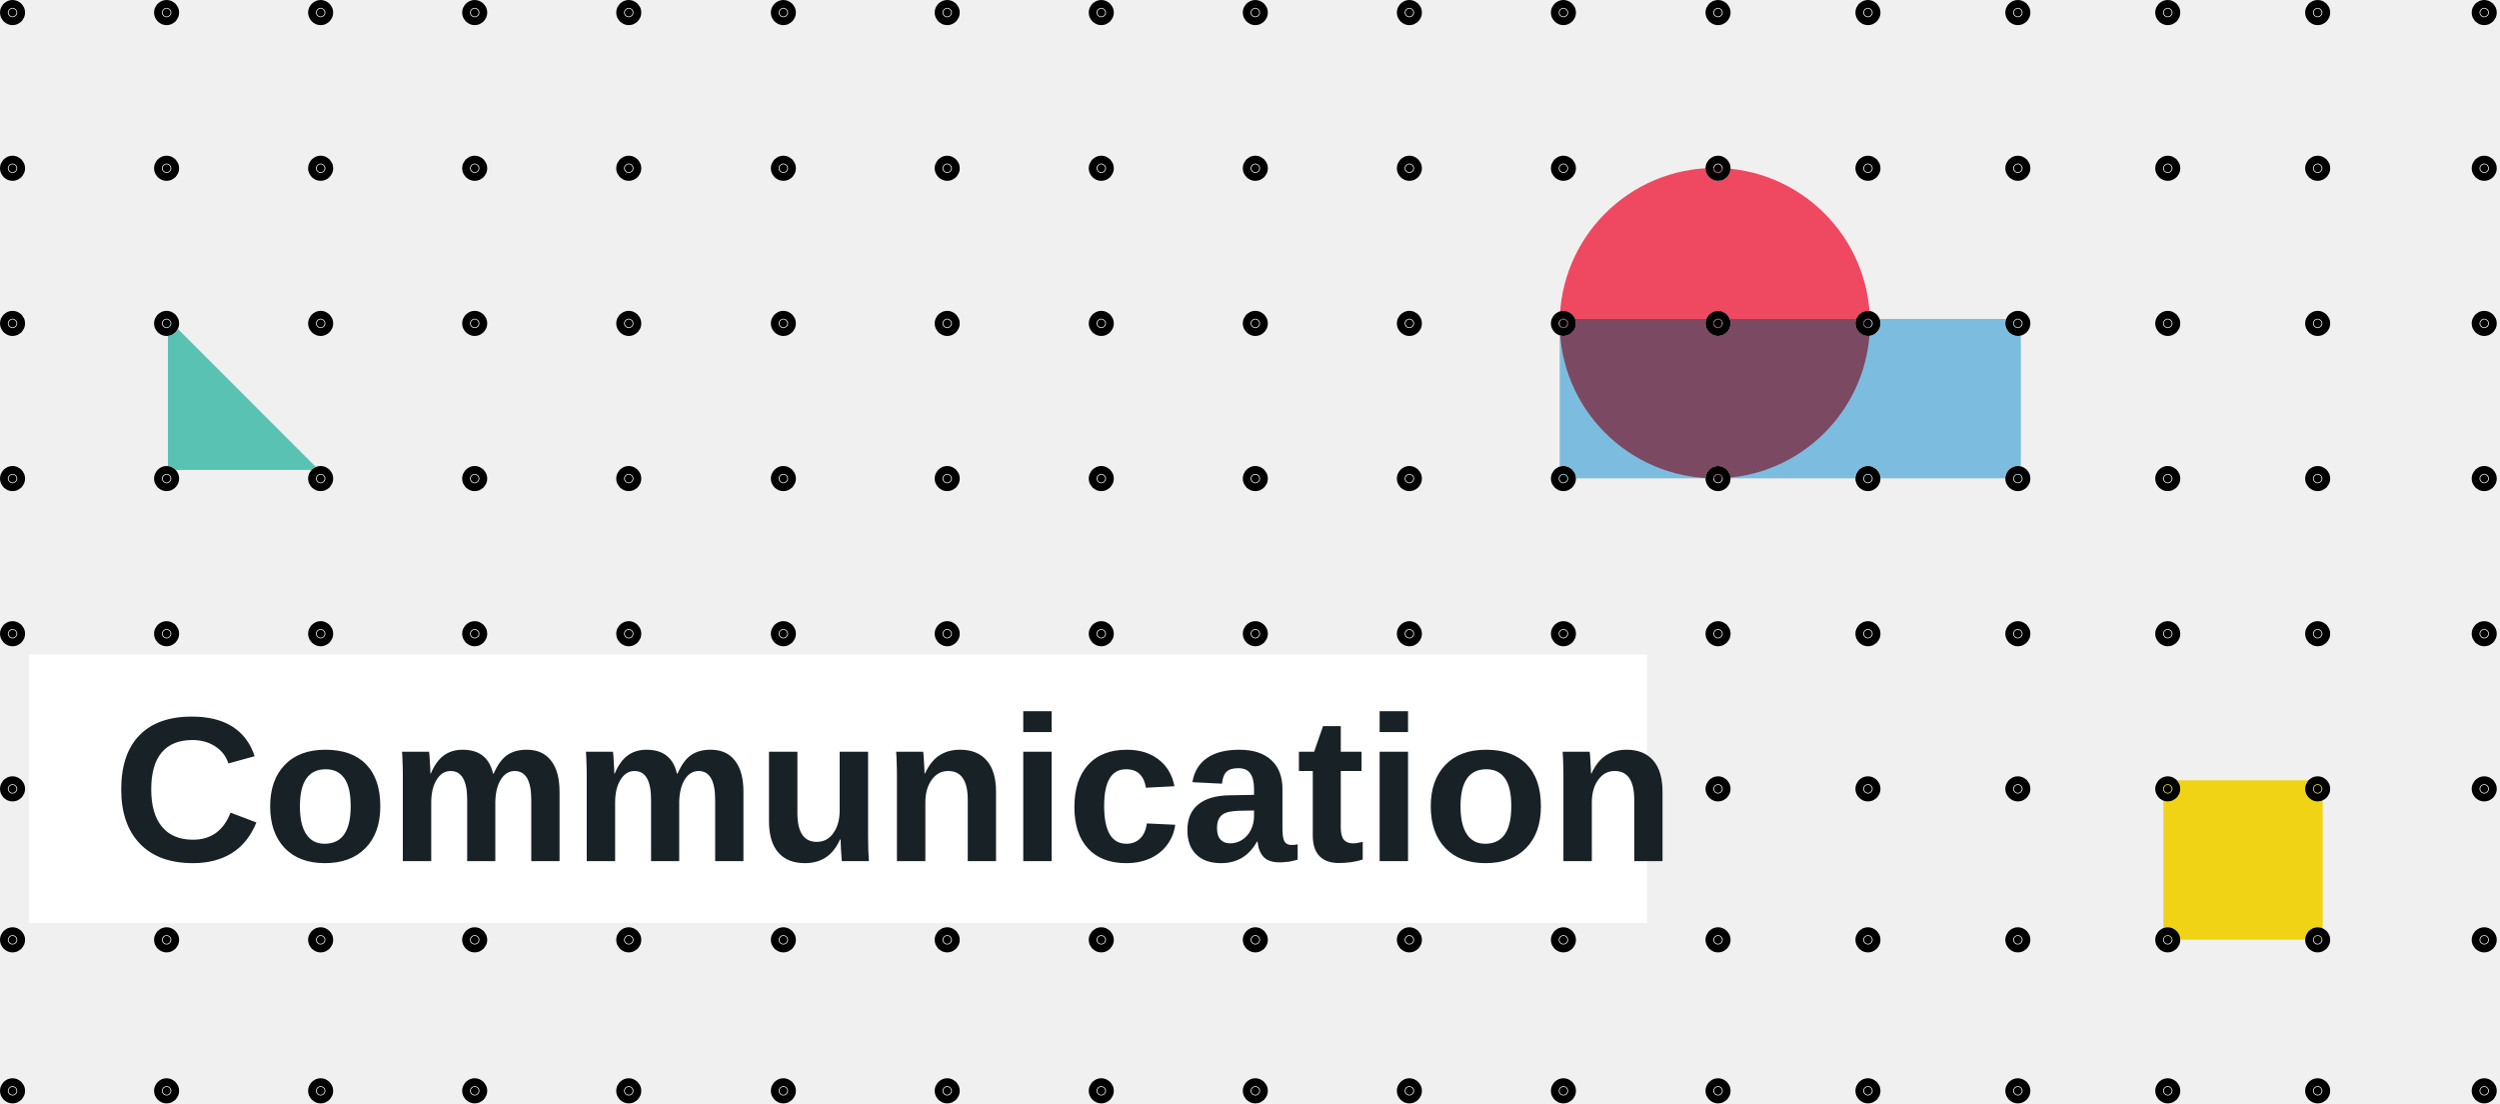
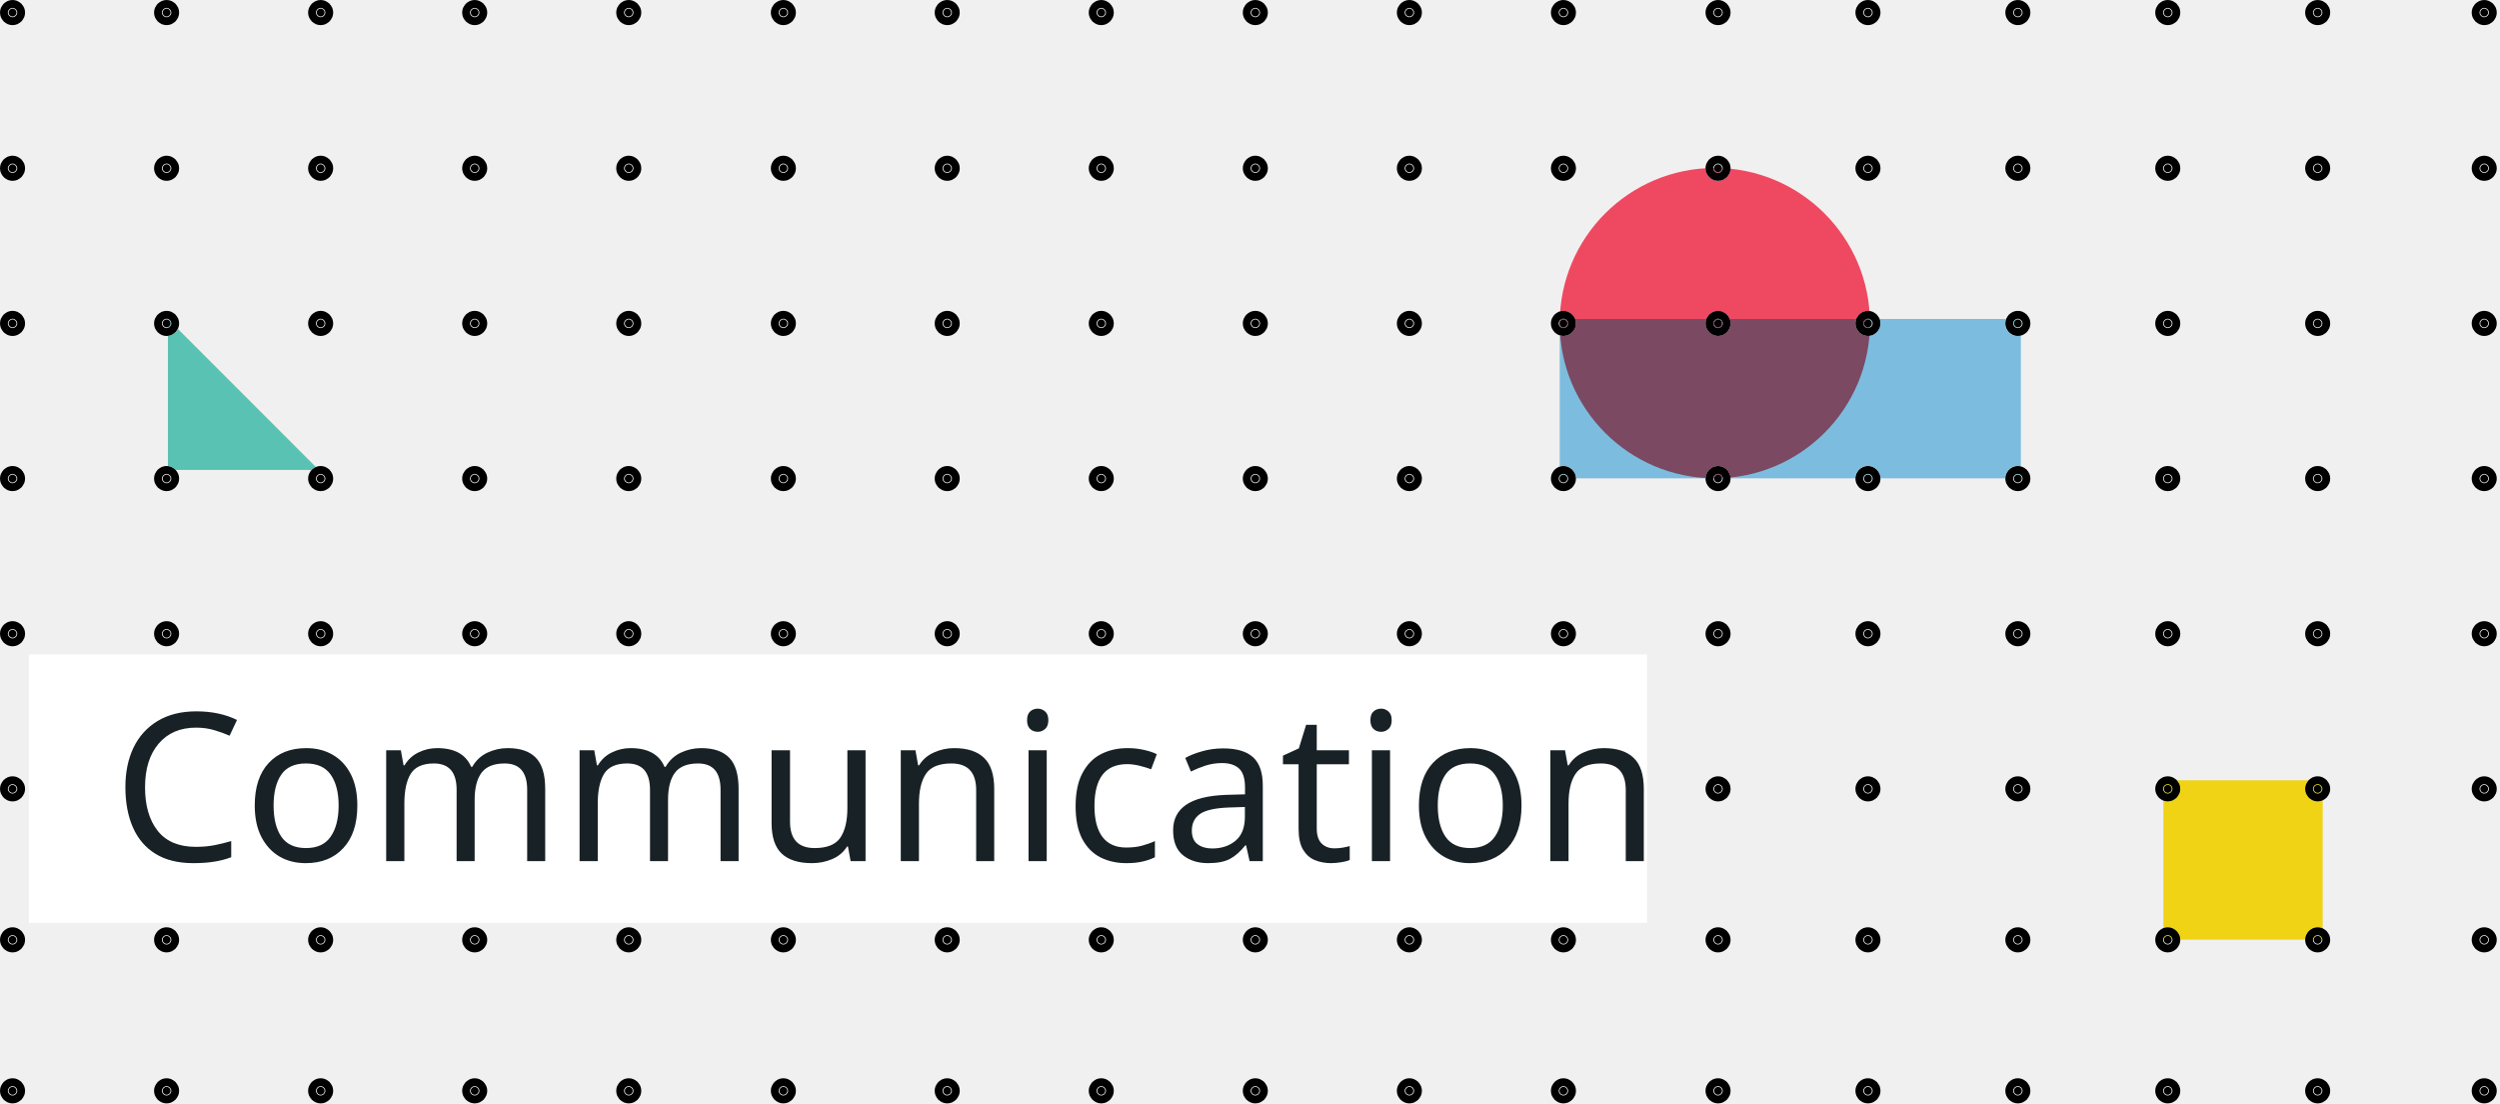
<svg xmlns="http://www.w3.org/2000/svg" width="290px" height="128px" viewBox="0 0 290 128" version="1.1">
  <defs />
  <g id="Page-1" stroke="none" stroke-width="1" fill="none" fill-rule="evenodd">
-     <g id="Work-Index/Work-Index-Masonry/Information-Copy-3" transform="translate(-953, -120)">
-       <g id="Communication-Banner" transform="translate(954, 121)">
+     <g id="communication-mobile">
+       <g id="Communication-Banner" transform="translate(1, 1)">
        <g id="Block" stroke="#000000" stroke-width="2" fill="#000000">
          <ellipse id="Oval" cx="89.907" cy="90.508" rx="0.455" ry="0.458" />
          <ellipse id="Oval" cx="89.907" cy="72.511" rx="0.455" ry="0.458" />
          <ellipse id="Oval" cx="89.907" cy="54.514" rx="0.455" ry="0.458" />
          <ellipse id="Oval" cx="89.907" cy="36.517" rx="0.455" ry="0.458" />
          <ellipse id="Oval" cx="89.907" cy="18.52" rx="0.455" ry="0.458" />
          <ellipse id="Oval" cx="89.907" cy="0.458" rx="0.455" ry="0.458" />
          <ellipse id="Oval" cx="71.965" cy="90.508" rx="0.455" ry="0.458" />
          <ellipse id="Oval" cx="71.965" cy="72.511" rx="0.455" ry="0.458" />
          <ellipse id="Oval" cx="71.965" cy="54.514" rx="0.455" ry="0.458" />
          <ellipse id="Oval" cx="71.965" cy="36.517" rx="0.455" ry="0.458" />
          <ellipse id="Oval" cx="71.965" cy="18.52" rx="0.455" ry="0.458" />
          <ellipse id="Oval" cx="71.965" cy="0.458" rx="0.455" ry="0.458" />
          <ellipse id="Oval" cx="54.087" cy="90.508" rx="0.455" ry="0.458" />
          <ellipse id="Oval" cx="54.087" cy="72.511" rx="0.455" ry="0.458" />
          <ellipse id="Oval" cx="54.087" cy="54.514" rx="0.455" ry="0.458" />
          <ellipse id="Oval" cx="54.087" cy="36.517" rx="0.455" ry="0.458" />
          <ellipse id="Oval" cx="54.087" cy="18.52" rx="0.455" ry="0.458" />
          <ellipse id="Oval" cx="54.087" cy="0.458" rx="0.455" ry="0.458" />
          <ellipse id="Oval" cx="36.21" cy="90.508" rx="0.455" ry="0.458" />
          <ellipse id="Oval" cx="36.21" cy="72.511" rx="0.455" ry="0.458" />
          <ellipse id="Oval" cx="36.21" cy="54.514" rx="0.455" ry="0.458" />
          <ellipse id="Oval" cx="36.21" cy="36.517" rx="0.455" ry="0.458" />
          <ellipse id="Oval" cx="36.21" cy="18.52" rx="0.455" ry="0.458" />
          <ellipse id="Oval" cx="36.21" cy="0.458" rx="0.455" ry="0.458" />
          <ellipse id="Oval" cx="18.332" cy="90.508" rx="0.455" ry="0.458" />
          <ellipse id="Oval" cx="18.332" cy="72.511" rx="0.455" ry="0.458" />
          <ellipse id="Oval" cx="18.332" cy="54.514" rx="0.455" ry="0.458" />
          <ellipse id="Oval" cx="18.332" cy="36.517" rx="0.455" ry="0.458" />
          <ellipse id="Oval" cx="18.332" cy="18.52" rx="0.455" ry="0.458" />
          <ellipse id="Oval" cx="18.332" cy="0.458" rx="0.455" ry="0.458" />
          <ellipse id="Oval" cx="0.455" cy="90.508" rx="0.455" ry="0.458" />
          <ellipse id="Oval" cx="0.455" cy="72.511" rx="0.455" ry="0.458" />
          <ellipse id="Oval" cx="0.455" cy="54.514" rx="0.455" ry="0.458" />
          <ellipse id="Oval" cx="0.455" cy="36.517" rx="0.455" ry="0.458" />
          <ellipse id="Oval" cx="0.455" cy="18.52" rx="0.455" ry="0.458" />
          <ellipse id="Oval" cx="0.455" cy="0.458" rx="0.455" ry="0.458" />
          <ellipse id="Oval" cx="198.373" cy="90.508" rx="0.455" ry="0.458" />
          <ellipse id="Oval" cx="198.373" cy="72.511" rx="0.455" ry="0.458" />
          <ellipse id="Oval" cx="198.373" cy="54.514" rx="0.455" ry="0.458" />
          <ellipse id="Oval" cx="198.373" cy="36.517" rx="0.455" ry="0.458" />
          <ellipse id="Oval" cx="198.373" cy="18.52" rx="0.455" ry="0.458" />
          <ellipse id="Oval" cx="198.373" cy="0.458" rx="0.455" ry="0.458" />
          <ellipse id="Oval" cx="215.769" cy="90.508" rx="0.455" ry="0.458" />
          <ellipse id="Oval" cx="215.769" cy="72.511" rx="0.455" ry="0.458" />
          <ellipse id="Oval" cx="215.769" cy="54.514" rx="0.455" ry="0.458" />
          <ellipse id="Oval" cx="215.769" cy="36.517" rx="0.455" ry="0.458" />
          <ellipse id="Oval" cx="215.769" cy="18.52" rx="0.455" ry="0.458" />
          <ellipse id="Oval" cx="215.769" cy="0.458" rx="0.455" ry="0.458" />
          <ellipse id="Oval" cx="233.165" cy="90.508" rx="0.455" ry="0.458" />
          <ellipse id="Oval" cx="233.165" cy="72.511" rx="0.455" ry="0.458" />
          <ellipse id="Oval" cx="233.165" cy="54.514" rx="0.455" ry="0.458" />
          <ellipse id="Oval" cx="233.165" cy="36.517" rx="0.455" ry="0.458" />
          <ellipse id="Oval" cx="233.165" cy="18.52" rx="0.455" ry="0.458" />
          <ellipse id="Oval" cx="233.165" cy="0.458" rx="0.455" ry="0.458" />
          <ellipse id="Oval" cx="250.561" cy="90.508" rx="0.455" ry="0.458" />
          <ellipse id="Oval" cx="250.561" cy="72.511" rx="0.455" ry="0.458" />
          <ellipse id="Oval" cx="250.561" cy="54.514" rx="0.455" ry="0.458" />
          <ellipse id="Oval" cx="250.561" cy="36.517" rx="0.455" ry="0.458" />
          <ellipse id="Oval" cx="250.561" cy="18.52" rx="0.455" ry="0.458" />
          <ellipse id="Oval" cx="250.561" cy="0.458" rx="0.455" ry="0.458" />
          <ellipse id="Oval" cx="267.957" cy="90.508" rx="0.455" ry="0.458" />
          <ellipse id="Oval" cx="267.957" cy="72.511" rx="0.455" ry="0.458" />
          <ellipse id="Oval" cx="267.957" cy="54.514" rx="0.455" ry="0.458" />
          <ellipse id="Oval" cx="267.957" cy="36.517" rx="0.455" ry="0.458" />
          <ellipse id="Oval" cx="267.957" cy="18.52" rx="0.455" ry="0.458" />
          <ellipse id="Oval" cx="267.957" cy="0.458" rx="0.455" ry="0.458" />
          <ellipse id="Oval" cx="287.286" cy="90.508" rx="0.455" ry="0.458" />
          <ellipse id="Oval" cx="287.286" cy="72.511" rx="0.455" ry="0.458" />
          <ellipse id="Oval" cx="287.286" cy="54.514" rx="0.455" ry="0.458" />
          <ellipse id="Oval" cx="287.286" cy="36.517" rx="0.455" ry="0.458" />
          <ellipse id="Oval" cx="287.286" cy="18.52" rx="0.455" ry="0.458" />
          <ellipse id="Oval" cx="287.286" cy="0.458" rx="0.455" ry="0.458" />
          <ellipse id="Oval" cx="180.431" cy="90.508" rx="0.455" ry="0.458" />
          <ellipse id="Oval" cx="180.431" cy="72.511" rx="0.455" ry="0.458" />
          <ellipse id="Oval" cx="180.431" cy="54.514" rx="0.455" ry="0.458" />
          <ellipse id="Oval" cx="180.431" cy="36.517" rx="0.455" ry="0.458" />
          <ellipse id="Oval" cx="180.431" cy="18.52" rx="0.455" ry="0.458" />
          <ellipse id="Oval" cx="180.431" cy="0.458" rx="0.455" ry="0.458" />
          <ellipse id="Oval" cx="162.554" cy="90.508" rx="0.455" ry="0.458" />
          <ellipse id="Oval" cx="162.554" cy="72.511" rx="0.455" ry="0.458" />
          <ellipse id="Oval" cx="162.554" cy="54.514" rx="0.455" ry="0.458" />
          <ellipse id="Oval" cx="162.554" cy="36.517" rx="0.455" ry="0.458" />
          <ellipse id="Oval" cx="162.554" cy="18.52" rx="0.455" ry="0.458" />
          <ellipse id="Oval" cx="162.554" cy="0.458" rx="0.455" ry="0.458" />
          <ellipse id="Oval" cx="144.676" cy="90.508" rx="0.455" ry="0.458" />
          <ellipse id="Oval" cx="144.676" cy="72.511" rx="0.455" ry="0.458" />
          <ellipse id="Oval" cx="144.676" cy="54.514" rx="0.455" ry="0.458" />
          <ellipse id="Oval" cx="144.676" cy="36.517" rx="0.455" ry="0.458" />
          <ellipse id="Oval" cx="144.676" cy="18.52" rx="0.455" ry="0.458" />
          <ellipse id="Oval" cx="144.676" cy="0.458" rx="0.455" ry="0.458" />
          <ellipse id="Oval" cx="126.799" cy="90.508" rx="0.455" ry="0.458" />
          <ellipse id="Oval" cx="126.799" cy="72.511" rx="0.455" ry="0.458" />
          <ellipse id="Oval" cx="126.799" cy="54.514" rx="0.455" ry="0.458" />
          <ellipse id="Oval" cx="126.799" cy="36.517" rx="0.455" ry="0.458" />
          <ellipse id="Oval" cx="126.799" cy="18.52" rx="0.455" ry="0.458" />
          <ellipse id="Oval" cx="126.799" cy="0.458" rx="0.455" ry="0.458" />
          <ellipse id="Oval" cx="108.921" cy="90.508" rx="0.455" ry="0.458" />
          <ellipse id="Oval" cx="89.907" cy="108.021" rx="0.455" ry="0.458" />
          <ellipse id="Oval" cx="71.965" cy="108.021" rx="0.455" ry="0.458" />
          <ellipse id="Oval" cx="54.087" cy="108.021" rx="0.455" ry="0.458" />
          <ellipse id="Oval" cx="36.21" cy="108.021" rx="0.455" ry="0.458" />
          <ellipse id="Oval" cx="18.332" cy="108.021" rx="0.455" ry="0.458" />
          <ellipse id="Oval" cx="0.455" cy="108.021" rx="0.455" ry="0.458" />
          <ellipse id="Oval" cx="198.373" cy="108.021" rx="0.455" ry="0.458" />
          <ellipse id="Oval" cx="215.769" cy="108.021" rx="0.455" ry="0.458" />
          <ellipse id="Oval" cx="233.165" cy="108.021" rx="0.455" ry="0.458" />
          <ellipse id="Oval" cx="250.561" cy="108.021" rx="0.455" ry="0.458" />
          <ellipse id="Oval" cx="267.957" cy="108.021" rx="0.455" ry="0.458" />
          <ellipse id="Oval" cx="287.286" cy="108.021" rx="0.455" ry="0.458" />
          <ellipse id="Oval" cx="180.431" cy="108.021" rx="0.455" ry="0.458" />
          <ellipse id="Oval" cx="162.554" cy="108.021" rx="0.455" ry="0.458" />
          <ellipse id="Oval" cx="144.676" cy="108.021" rx="0.455" ry="0.458" />
          <ellipse id="Oval" cx="126.799" cy="108.021" rx="0.455" ry="0.458" />
          <ellipse id="Oval" cx="108.921" cy="108.021" rx="0.455" ry="0.458" />
          <ellipse id="Oval" cx="89.907" cy="125.535" rx="0.455" ry="0.458" />
          <ellipse id="Oval" cx="71.965" cy="125.535" rx="0.455" ry="0.458" />
          <ellipse id="Oval" cx="54.087" cy="125.535" rx="0.455" ry="0.458" />
          <ellipse id="Oval" cx="36.21" cy="125.535" rx="0.455" ry="0.458" />
          <ellipse id="Oval" cx="18.332" cy="125.535" rx="0.455" ry="0.458" />
          <ellipse id="Oval" cx="0.455" cy="125.535" rx="0.455" ry="0.458" />
          <ellipse id="Oval" cx="198.373" cy="125.535" rx="0.455" ry="0.458" />
          <ellipse id="Oval" cx="215.769" cy="125.535" rx="0.455" ry="0.458" />
          <ellipse id="Oval" cx="233.165" cy="125.535" rx="0.455" ry="0.458" />
          <ellipse id="Oval" cx="250.561" cy="125.535" rx="0.455" ry="0.458" />
          <ellipse id="Oval" cx="267.957" cy="125.535" rx="0.455" ry="0.458" />
          <ellipse id="Oval" cx="287.286" cy="125.535" rx="0.455" ry="0.458" />
          <ellipse id="Oval" cx="180.431" cy="125.535" rx="0.455" ry="0.458" />
          <ellipse id="Oval" cx="162.554" cy="125.535" rx="0.455" ry="0.458" />
          <ellipse id="Oval" cx="144.676" cy="125.535" rx="0.455" ry="0.458" />
          <ellipse id="Oval" cx="126.799" cy="125.535" rx="0.455" ry="0.458" />
          <ellipse id="Oval" cx="108.921" cy="125.535" rx="0.455" ry="0.458" />
          <ellipse id="Oval" cx="108.921" cy="72.511" rx="0.455" ry="0.458" />
          <ellipse id="Oval" cx="108.921" cy="54.514" rx="0.455" ry="0.458" />
          <ellipse id="Oval" cx="108.921" cy="36.517" rx="0.455" ry="0.458" />
          <ellipse id="Oval" cx="108.921" cy="18.52" rx="0.455" ry="0.458" />
          <ellipse id="Oval" cx="108.921" cy="0.458" rx="0.455" ry="0.458" />
        </g>
        <path d="M36,36 L36,53.514 L18.486,53.514 L36,36 Z" id="Shape-Copy-25" fill="#5AC2B3" style="mix-blend-mode: darken;" transform="translate(27.24324, 44.75676) scale(-1, 1) translate(-27.24324, -44.75676) " />
        <rect id="Rectangle-886" fill="#FFFFFF" x="2.351" y="74.919" width="187.784" height="31.135" />
-         <text id="Communication" font-family="Sofia, Avenir, Helvetica Neue, Arial, sans-serif" font-size="24" font-weight="bold" line-spacing="32" fill="#182226">
+         <text id="Communication" font-family="SofiaProRegular, Sofia Pro" font-size="24" font-weight="normal" line-spacing="32" fill="#182226">
          <tspan x="12.081" y="98.892">Communication</tspan>
        </text>
        <path d="M233.514,36 L180,36 L180,54.486 L233.514,54.486 L233.514,36 Z" id="Fill-6" fill="#7CBDDF" style="mix-blend-mode: darken;" />
        <path d="M198,18.486 C188.059,18.486 180,26.545 180,36.486 C180,46.427 188.059,54.486 198,54.486 C207.941,54.486 216,46.427 216,36.486 C216,26.545 207.941,18.486 198,18.486 Z" id="Fill-14" fill="#EF4962" style="mix-blend-mode: darken;" />
        <path d="M250.054,89.514 L268.541,89.514 L268.541,108 L250.054,108 L250.054,89.514 Z" id="Rectangle-path-Copy-22" fill="#FCD315" style="mix-blend-mode: darken;" />
      </g>
    </g>
  </g>
</svg>
